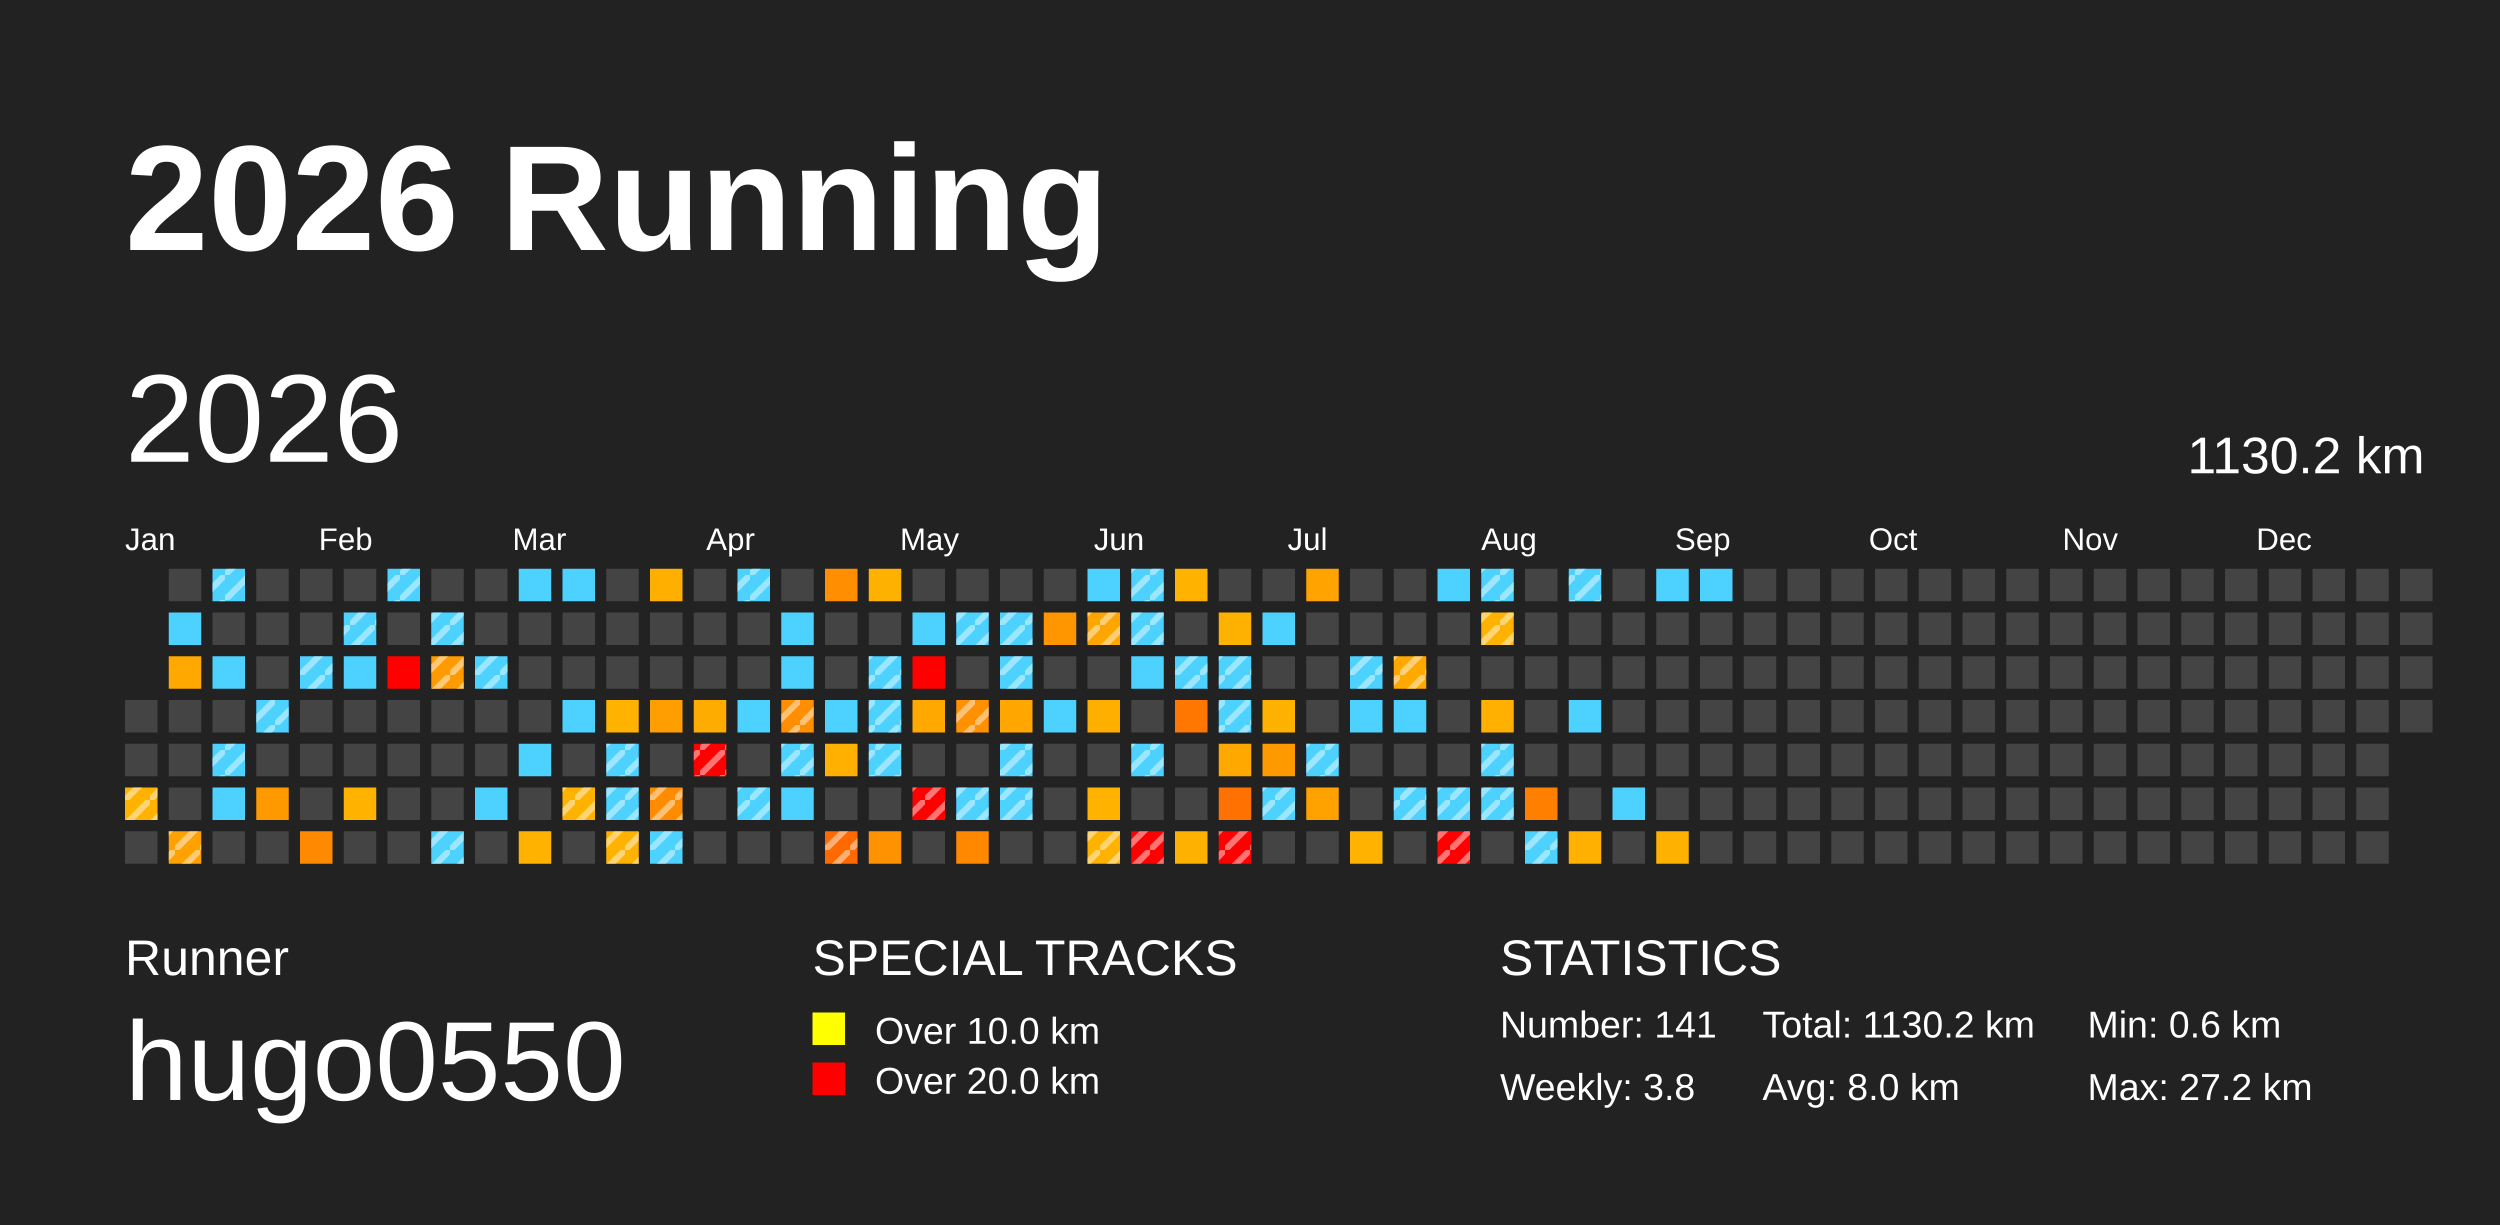
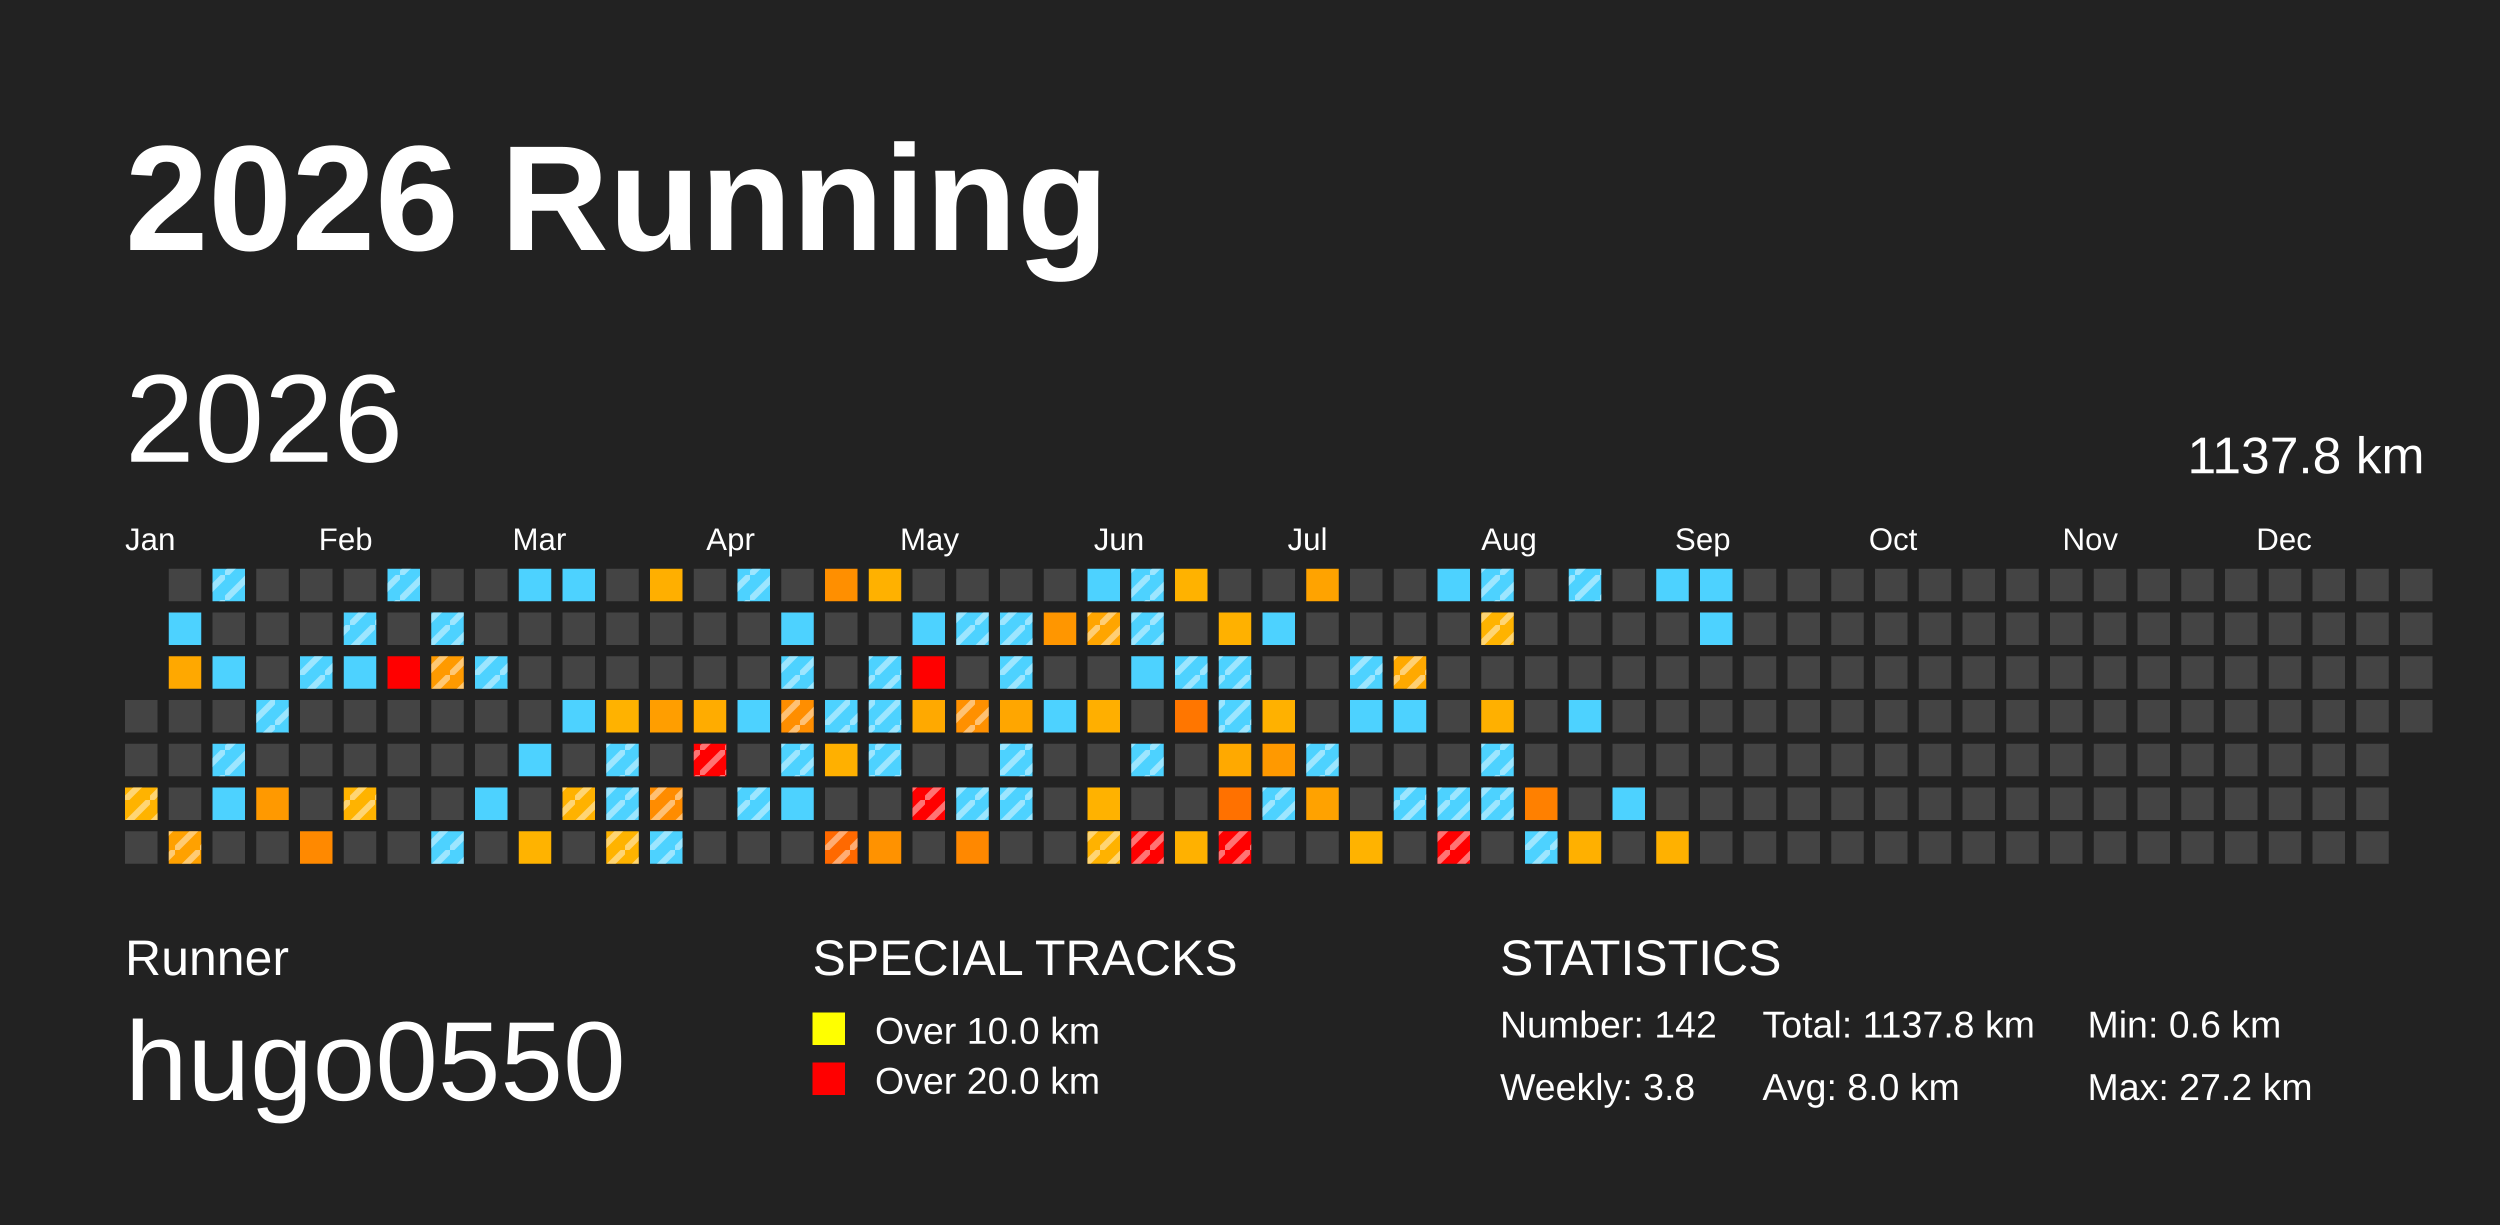
<svg xmlns="http://www.w3.org/2000/svg" baseProfile="full" height="98mm" version="1.1" viewBox="0,0,200,98" width="200mm">
  <defs>
    <pattern height="2" id="indoor-stripe" patternUnits="userSpaceOnUse" width="2">
      <line stroke="white" stroke-opacity="0.45" stroke-width="0.5" x1="0" x2="2" y1="2" y2="0" />
    </pattern>
  </defs>
  <rect fill="#222222" height="98" width="200" x="0" y="0" />
  <text fill="#FFFFFF" style="font-size:12px; font-family:Arial; font-weight:bold;" x="10" y="20">2026 Running</text>
  <text fill="#FFFFFF" style="font-size:4px; font-family:Arial" x="10" y="78">Runner</text>
  <text fill="#FFFFFF" style="font-size:9px; font-family:Arial" x="10" y="88">hugo0550</text>
  <text fill="#FFFFFF" style="font-size:4px; font-family:Arial" x="65" y="78">SPECIAL TRACKS</text>
  <rect fill="yellow" height="2.6" width="2.6" x="65" y="81" />
  <text fill="#FFFFFF" style="font-size:3px; font-family:Arial" x="70" y="83.5">Over 10.0 km</text>
  <rect fill="red" height="2.6" width="2.6" x="65" y="85" />
  <text fill="#FFFFFF" style="font-size:3px; font-family:Arial" x="70" y="87.5">Over 20.0 km</text>
  <text fill="#FFFFFF" style="font-size:4px; font-family:Arial" x="120" y="78">STATISTICS</text>
-   <text fill="#FFFFFF" style="font-size:3px; font-family:Arial" x="120" y="83">Number: 141</text>
+   <text fill="#FFFFFF" style="font-size:3px; font-family:Arial" x="120" y="83">Number: 142</text>
  <text fill="#FFFFFF" style="font-size:3px; font-family:Arial" x="120" y="88">Weekly: 3.8</text>
-   <text fill="#FFFFFF" style="font-size:3px; font-family:Arial" x="141" y="83">Total: 1130.2 km</text>
+   <text fill="#FFFFFF" style="font-size:3px; font-family:Arial" x="141" y="83">Total: 1137.8 km</text>
  <text fill="#FFFFFF" style="font-size:3px; font-family:Arial" x="141" y="88">Avg: 8.0 km</text>
  <text fill="#FFFFFF" style="font-size:3px; font-family:Arial" x="167" y="83">Min: 0.6 km</text>
  <text fill="#FFFFFF" style="font-size:3px; font-family:Arial" x="167" y="88">Max: 27.2 km</text>
  <text dominant-baseline="hanging" fill="#FFFFFF" style="font-size:10.0px; font-family:Arial;" x="10" y="30">2026</text>
-   <text dominant-baseline="hanging" fill="#FFFFFF" style="font-size:4.125px; font-family:Arial;" x="175" y="35">1130.2 km</text>
+   <text dominant-baseline="hanging" fill="#FFFFFF" style="font-size:4.125px; font-family:Arial;" x="175" y="35">1137.8 km</text>
  <text fill="#FFFFFF" style="font-size:2.5px; font-family:Arial" x="10.0" y="44">Jan</text>
  <text fill="#FFFFFF" style="font-size:2.5px; font-family:Arial" x="25.5" y="44">Feb</text>
  <text fill="#FFFFFF" style="font-size:2.5px; font-family:Arial" x="41.0" y="44">Mar</text>
  <text fill="#FFFFFF" style="font-size:2.5px; font-family:Arial" x="56.5" y="44">Apr</text>
  <text fill="#FFFFFF" style="font-size:2.5px; font-family:Arial" x="72.0" y="44">May</text>
  <text fill="#FFFFFF" style="font-size:2.5px; font-family:Arial" x="87.5" y="44">Jun</text>
  <text fill="#FFFFFF" style="font-size:2.5px; font-family:Arial" x="103.0" y="44">Jul</text>
  <text fill="#FFFFFF" style="font-size:2.5px; font-family:Arial" x="118.5" y="44">Aug</text>
  <text fill="#FFFFFF" style="font-size:2.5px; font-family:Arial" x="134.0" y="44">Sep</text>
  <text fill="#FFFFFF" style="font-size:2.5px; font-family:Arial" x="149.5" y="44">Oct</text>
  <text fill="#FFFFFF" style="font-size:2.5px; font-family:Arial" x="165.0" y="44">Nov</text>
  <text fill="#FFFFFF" style="font-size:2.5px; font-family:Arial" x="180.5" y="44">Dec</text>
  <rect fill="#444444" height="2.6" width="2.6" x="10.0" y="56.0" />
  <rect fill="#444444" height="2.6" width="2.6" x="10.0" y="59.5" />
  <rect fill="#ffb300" height="2.6" width="2.6" x="10.0" y="63.0" />
  <rect fill="url(#indoor-stripe)" height="2.6" style="pointer-events: none;" width="2.6" x="10.0" y="63.0" />
  <rect fill="#444444" height="2.6" width="2.6" x="10.0" y="66.5" />
  <rect fill="#444444" height="2.6" width="2.6" x="13.5" y="45.5" />
  <rect fill="#4dd2ff" height="2.6" width="2.6" x="13.5" y="49.0" />
  <rect fill="#ffa800" height="2.6" width="2.6" x="13.5" y="52.5" />
  <rect fill="#444444" height="2.6" width="2.6" x="13.5" y="56.0" />
  <rect fill="#444444" height="2.6" width="2.6" x="13.5" y="59.5" />
  <rect fill="#444444" height="2.6" width="2.6" x="13.5" y="63.0" />
  <rect fill="#ffa100" height="2.6" width="2.6" x="13.5" y="66.5" />
  <rect fill="url(#indoor-stripe)" height="2.6" style="pointer-events: none;" width="2.6" x="13.5" y="66.5" />
  <rect fill="#4dd2ff" height="2.6" width="2.6" x="17.0" y="45.5" />
  <rect fill="url(#indoor-stripe)" height="2.6" style="pointer-events: none;" width="2.6" x="17.0" y="45.5" />
  <rect fill="#444444" height="2.6" width="2.6" x="17.0" y="49.0" />
  <rect fill="#4dd2ff" height="2.6" width="2.6" x="17.0" y="52.5" />
  <rect fill="#444444" height="2.6" width="2.6" x="17.0" y="56.0" />
  <rect fill="#4dd2ff" height="2.6" width="2.6" x="17.0" y="59.5" />
  <rect fill="url(#indoor-stripe)" height="2.6" style="pointer-events: none;" width="2.6" x="17.0" y="59.5" />
  <rect fill="#4dd2ff" height="2.6" width="2.6" x="17.0" y="63.0" />
  <rect fill="#444444" height="2.6" width="2.6" x="17.0" y="66.5" />
  <rect fill="#444444" height="2.6" width="2.6" x="20.5" y="45.5" />
  <rect fill="#444444" height="2.6" width="2.6" x="20.5" y="49.0" />
  <rect fill="#444444" height="2.6" width="2.6" x="20.5" y="52.5" />
  <rect fill="#4dd2ff" height="2.6" width="2.6" x="20.5" y="56.0" />
  <rect fill="url(#indoor-stripe)" height="2.6" style="pointer-events: none;" width="2.6" x="20.5" y="56.0" />
  <rect fill="#444444" height="2.6" width="2.6" x="20.5" y="59.5" />
  <rect fill="#ff9900" height="2.6" width="2.6" x="20.5" y="63.0" />
  <rect fill="#444444" height="2.6" width="2.6" x="20.5" y="66.5" />
  <rect fill="#444444" height="2.6" width="2.6" x="24.0" y="45.5" />
  <rect fill="#444444" height="2.6" width="2.6" x="24.0" y="49.0" />
  <rect fill="#4dd2ff" height="2.6" width="2.6" x="24.0" y="52.5" />
  <rect fill="url(#indoor-stripe)" height="2.6" style="pointer-events: none;" width="2.6" x="24.0" y="52.5" />
  <rect fill="#444444" height="2.6" width="2.6" x="24.0" y="56.0" />
  <rect fill="#444444" height="2.6" width="2.6" x="24.0" y="59.5" />
  <rect fill="#444444" height="2.6" width="2.6" x="24.0" y="63.0" />
  <rect fill="#ff8900" height="2.6" width="2.6" x="24.0" y="66.5" />
  <rect fill="#444444" height="2.6" width="2.6" x="27.5" y="45.5" />
  <rect fill="#4dd2ff" height="2.6" width="2.6" x="27.5" y="49.0" />
  <rect fill="url(#indoor-stripe)" height="2.6" style="pointer-events: none;" width="2.6" x="27.5" y="49.0" />
  <rect fill="#4dd2ff" height="2.6" width="2.6" x="27.5" y="52.5" />
  <rect fill="#444444" height="2.6" width="2.6" x="27.5" y="56.0" />
  <rect fill="#444444" height="2.6" width="2.6" x="27.5" y="59.5" />
  <rect fill="#ffb300" height="2.6" width="2.6" x="27.5" y="63.0" />
+   <rect fill="url(#indoor-stripe)" height="2.6" style="pointer-events: none;" width="2.6" x="27.5" y="63.0" />
  <rect fill="#444444" height="2.6" width="2.6" x="27.5" y="66.5" />
  <rect fill="#4dd2ff" height="2.6" width="2.6" x="31.0" y="45.5" />
  <rect fill="url(#indoor-stripe)" height="2.6" style="pointer-events: none;" width="2.6" x="31.0" y="45.5" />
  <rect fill="#444444" height="2.6" width="2.6" x="31.0" y="49.0" />
  <rect fill="red" height="2.6" width="2.6" x="31.0" y="52.5" />
  <rect fill="#444444" height="2.6" width="2.6" x="31.0" y="56.0" />
  <rect fill="#444444" height="2.6" width="2.6" x="31.0" y="59.5" />
  <rect fill="#444444" height="2.6" width="2.6" x="31.0" y="63.0" />
  <rect fill="#444444" height="2.6" width="2.6" x="31.0" y="66.5" />
  <rect fill="#444444" height="2.6" width="2.6" x="34.5" y="45.5" />
  <rect fill="#4dd2ff" height="2.6" width="2.6" x="34.5" y="49.0" />
  <rect fill="url(#indoor-stripe)" height="2.6" style="pointer-events: none;" width="2.6" x="34.5" y="49.0" />
  <rect fill="#ff9a00" height="2.6" width="2.6" x="34.5" y="52.5" />
  <rect fill="url(#indoor-stripe)" height="2.6" style="pointer-events: none;" width="2.6" x="34.5" y="52.5" />
  <rect fill="#444444" height="2.6" width="2.6" x="34.5" y="56.0" />
  <rect fill="#444444" height="2.6" width="2.6" x="34.5" y="59.5" />
  <rect fill="#444444" height="2.6" width="2.6" x="34.5" y="63.0" />
  <rect fill="#4dd2ff" height="2.6" width="2.6" x="34.5" y="66.5" />
  <rect fill="url(#indoor-stripe)" height="2.6" style="pointer-events: none;" width="2.6" x="34.5" y="66.5" />
  <rect fill="#444444" height="2.6" width="2.6" x="38.0" y="45.5" />
  <rect fill="#444444" height="2.6" width="2.6" x="38.0" y="49.0" />
  <rect fill="#4dd2ff" height="2.6" width="2.6" x="38.0" y="52.5" />
  <rect fill="url(#indoor-stripe)" height="2.6" style="pointer-events: none;" width="2.6" x="38.0" y="52.5" />
  <rect fill="#444444" height="2.6" width="2.6" x="38.0" y="56.0" />
  <rect fill="#444444" height="2.6" width="2.6" x="38.0" y="59.5" />
  <rect fill="#4dd2ff" height="2.6" width="2.6" x="38.0" y="63.0" />
  <rect fill="#444444" height="2.6" width="2.6" x="38.0" y="66.5" />
  <rect fill="#4dd2ff" height="2.6" width="2.6" x="41.5" y="45.5" />
  <rect fill="#444444" height="2.6" width="2.6" x="41.5" y="49.0" />
  <rect fill="#444444" height="2.6" width="2.6" x="41.5" y="52.5" />
  <rect fill="#444444" height="2.6" width="2.6" x="41.5" y="56.0" />
  <rect fill="#4dd2ff" height="2.6" width="2.6" x="41.5" y="59.5" />
  <rect fill="#444444" height="2.6" width="2.6" x="41.5" y="63.0" />
  <rect fill="#ffb300" height="2.6" width="2.6" x="41.5" y="66.5" />
  <rect fill="#4dd2ff" height="2.6" width="2.6" x="45.0" y="45.5" />
  <rect fill="#444444" height="2.6" width="2.6" x="45.0" y="49.0" />
  <rect fill="#444444" height="2.6" width="2.6" x="45.0" y="52.5" />
  <rect fill="#4dd2ff" height="2.6" width="2.6" x="45.0" y="56.0" />
  <rect fill="#444444" height="2.6" width="2.6" x="45.0" y="59.5" />
  <rect fill="#ffb200" height="2.6" width="2.6" x="45.0" y="63.0" />
  <rect fill="url(#indoor-stripe)" height="2.6" style="pointer-events: none;" width="2.6" x="45.0" y="63.0" />
  <rect fill="#444444" height="2.6" width="2.6" x="45.0" y="66.5" />
  <rect fill="#444444" height="2.6" width="2.6" x="48.5" y="45.5" />
  <rect fill="#444444" height="2.6" width="2.6" x="48.5" y="49.0" />
  <rect fill="#444444" height="2.6" width="2.6" x="48.5" y="52.5" />
  <rect fill="#ffb200" height="2.6" width="2.6" x="48.5" y="56.0" />
  <rect fill="#4dd2ff" height="2.6" width="2.6" x="48.5" y="59.5" />
  <rect fill="url(#indoor-stripe)" height="2.6" style="pointer-events: none;" width="2.6" x="48.5" y="59.5" />
  <rect fill="#4dd2ff" height="2.6" width="2.6" x="48.5" y="63.0" />
  <rect fill="url(#indoor-stripe)" height="2.6" style="pointer-events: none;" width="2.6" x="48.5" y="63.0" />
  <rect fill="#ffb300" height="2.6" width="2.6" x="48.5" y="66.5" />
  <rect fill="url(#indoor-stripe)" height="2.6" style="pointer-events: none;" width="2.6" x="48.5" y="66.5" />
  <rect fill="#ffaf00" height="2.6" width="2.6" x="52.0" y="45.5" />
  <rect fill="#444444" height="2.6" width="2.6" x="52.0" y="49.0" />
  <rect fill="#444444" height="2.6" width="2.6" x="52.0" y="52.5" />
  <rect fill="#ff9e00" height="2.6" width="2.6" x="52.0" y="56.0" />
  <rect fill="#444444" height="2.6" width="2.6" x="52.0" y="59.5" />
  <rect fill="#ff8c00" height="2.6" width="2.6" x="52.0" y="63.0" />
  <rect fill="url(#indoor-stripe)" height="2.6" style="pointer-events: none;" width="2.6" x="52.0" y="63.0" />
  <rect fill="#4dd2ff" height="2.6" width="2.6" x="52.0" y="66.5" />
  <rect fill="url(#indoor-stripe)" height="2.6" style="pointer-events: none;" width="2.6" x="52.0" y="66.5" />
  <rect fill="#444444" height="2.6" width="2.6" x="55.5" y="45.5" />
  <rect fill="#444444" height="2.6" width="2.6" x="55.5" y="49.0" />
  <rect fill="#444444" height="2.6" width="2.6" x="55.5" y="52.5" />
  <rect fill="#ffac00" height="2.6" width="2.6" x="55.5" y="56.0" />
  <rect fill="red" height="2.6" width="2.6" x="55.5" y="59.5" />
  <rect fill="url(#indoor-stripe)" height="2.6" style="pointer-events: none;" width="2.6" x="55.5" y="59.5" />
  <rect fill="#444444" height="2.6" width="2.6" x="55.5" y="63.0" />
  <rect fill="#444444" height="2.6" width="2.6" x="55.5" y="66.5" />
  <rect fill="#4dd2ff" height="2.6" width="2.6" x="59.0" y="45.5" />
  <rect fill="url(#indoor-stripe)" height="2.6" style="pointer-events: none;" width="2.6" x="59.0" y="45.5" />
  <rect fill="#444444" height="2.6" width="2.6" x="59.0" y="49.0" />
  <rect fill="#444444" height="2.6" width="2.6" x="59.0" y="52.5" />
  <rect fill="#4dd2ff" height="2.6" width="2.6" x="59.0" y="56.0" />
  <rect fill="#444444" height="2.6" width="2.6" x="59.0" y="59.5" />
  <rect fill="#4dd2ff" height="2.6" width="2.6" x="59.0" y="63.0" />
  <rect fill="url(#indoor-stripe)" height="2.6" style="pointer-events: none;" width="2.6" x="59.0" y="63.0" />
  <rect fill="#444444" height="2.6" width="2.6" x="59.0" y="66.5" />
  <rect fill="#444444" height="2.6" width="2.6" x="62.5" y="45.5" />
  <rect fill="#4dd2ff" height="2.6" width="2.6" x="62.5" y="49.0" />
  <rect fill="#4dd2ff" height="2.6" width="2.6" x="62.5" y="52.5" />
+   <rect fill="url(#indoor-stripe)" height="2.6" style="pointer-events: none;" width="2.6" x="62.5" y="52.5" />
  <rect fill="#ff8e00" height="2.6" width="2.6" x="62.5" y="56.0" />
  <rect fill="url(#indoor-stripe)" height="2.6" style="pointer-events: none;" width="2.6" x="62.5" y="56.0" />
  <rect fill="#4dd2ff" height="2.6" width="2.6" x="62.5" y="59.5" />
  <rect fill="url(#indoor-stripe)" height="2.6" style="pointer-events: none;" width="2.6" x="62.5" y="59.5" />
  <rect fill="#4dd2ff" height="2.6" width="2.6" x="62.5" y="63.0" />
  <rect fill="#444444" height="2.6" width="2.6" x="62.5" y="66.5" />
  <rect fill="#ff8f00" height="2.6" width="2.6" x="66.0" y="45.5" />
  <rect fill="#444444" height="2.6" width="2.6" x="66.0" y="49.0" />
  <rect fill="#444444" height="2.6" width="2.6" x="66.0" y="52.5" />
  <rect fill="#4dd2ff" height="2.6" width="2.6" x="66.0" y="56.0" />
+   <rect fill="url(#indoor-stripe)" height="2.6" style="pointer-events: none;" width="2.6" x="66.0" y="56.0" />
  <rect fill="#ffb000" height="2.6" width="2.6" x="66.0" y="59.5" />
  <rect fill="#444444" height="2.6" width="2.6" x="66.0" y="63.0" />
  <rect fill="#ff6900" height="2.6" width="2.6" x="66.0" y="66.5" />
  <rect fill="url(#indoor-stripe)" height="2.6" style="pointer-events: none;" width="2.6" x="66.0" y="66.5" />
  <rect fill="#ffb100" height="2.6" width="2.6" x="69.5" y="45.5" />
  <rect fill="#444444" height="2.6" width="2.6" x="69.5" y="49.0" />
  <rect fill="#4dd2ff" height="2.6" width="2.6" x="69.5" y="52.5" />
  <rect fill="url(#indoor-stripe)" height="2.6" style="pointer-events: none;" width="2.6" x="69.5" y="52.5" />
  <rect fill="#4dd2ff" height="2.6" width="2.6" x="69.5" y="56.0" />
  <rect fill="url(#indoor-stripe)" height="2.6" style="pointer-events: none;" width="2.6" x="69.5" y="56.0" />
  <rect fill="#4dd2ff" height="2.6" width="2.6" x="69.5" y="59.5" />
  <rect fill="url(#indoor-stripe)" height="2.6" style="pointer-events: none;" width="2.6" x="69.5" y="59.5" />
  <rect fill="#444444" height="2.6" width="2.6" x="69.5" y="63.0" />
  <rect fill="#ff9200" height="2.6" width="2.6" x="69.5" y="66.5" />
  <rect fill="#444444" height="2.6" width="2.6" x="73.0" y="45.5" />
  <rect fill="#4dd2ff" height="2.6" width="2.6" x="73.0" y="49.0" />
  <rect fill="red" height="2.6" width="2.6" x="73.0" y="52.5" />
  <rect fill="#ffa900" height="2.6" width="2.6" x="73.0" y="56.0" />
  <rect fill="#444444" height="2.6" width="2.6" x="73.0" y="59.5" />
  <rect fill="red" height="2.6" width="2.6" x="73.0" y="63.0" />
  <rect fill="url(#indoor-stripe)" height="2.6" style="pointer-events: none;" width="2.6" x="73.0" y="63.0" />
  <rect fill="#444444" height="2.6" width="2.6" x="73.0" y="66.5" />
  <rect fill="#444444" height="2.6" width="2.6" x="76.5" y="45.5" />
  <rect fill="#4dd2ff" height="2.6" width="2.6" x="76.5" y="49.0" />
  <rect fill="url(#indoor-stripe)" height="2.6" style="pointer-events: none;" width="2.6" x="76.5" y="49.0" />
  <rect fill="#444444" height="2.6" width="2.6" x="76.5" y="52.5" />
  <rect fill="#ff9000" height="2.6" width="2.6" x="76.5" y="56.0" />
  <rect fill="url(#indoor-stripe)" height="2.6" style="pointer-events: none;" width="2.6" x="76.5" y="56.0" />
  <rect fill="#444444" height="2.6" width="2.6" x="76.5" y="59.5" />
  <rect fill="#4dd2ff" height="2.6" width="2.6" x="76.5" y="63.0" />
  <rect fill="url(#indoor-stripe)" height="2.6" style="pointer-events: none;" width="2.6" x="76.5" y="63.0" />
  <rect fill="#ff8800" height="2.6" width="2.6" x="76.5" y="66.5" />
  <rect fill="#444444" height="2.6" width="2.6" x="80.0" y="45.5" />
  <rect fill="#4dd2ff" height="2.6" width="2.6" x="80.0" y="49.0" />
  <rect fill="url(#indoor-stripe)" height="2.6" style="pointer-events: none;" width="2.6" x="80.0" y="49.0" />
  <rect fill="#4dd2ff" height="2.6" width="2.6" x="80.0" y="52.5" />
  <rect fill="url(#indoor-stripe)" height="2.6" style="pointer-events: none;" width="2.6" x="80.0" y="52.5" />
  <rect fill="#ffa600" height="2.6" width="2.6" x="80.0" y="56.0" />
  <rect fill="#4dd2ff" height="2.6" width="2.6" x="80.0" y="59.5" />
  <rect fill="url(#indoor-stripe)" height="2.6" style="pointer-events: none;" width="2.6" x="80.0" y="59.5" />
  <rect fill="#4dd2ff" height="2.6" width="2.6" x="80.0" y="63.0" />
  <rect fill="url(#indoor-stripe)" height="2.6" style="pointer-events: none;" width="2.6" x="80.0" y="63.0" />
  <rect fill="#444444" height="2.6" width="2.6" x="80.0" y="66.5" />
  <rect fill="#444444" height="2.6" width="2.6" x="83.5" y="45.5" />
  <rect fill="#ff9600" height="2.6" width="2.6" x="83.5" y="49.0" />
  <rect fill="#444444" height="2.6" width="2.6" x="83.5" y="52.5" />
  <rect fill="#4dd2ff" height="2.6" width="2.6" x="83.5" y="56.0" />
  <rect fill="#444444" height="2.6" width="2.6" x="83.5" y="59.5" />
  <rect fill="#444444" height="2.6" width="2.6" x="83.5" y="63.0" />
  <rect fill="#444444" height="2.6" width="2.6" x="83.5" y="66.5" />
  <rect fill="#4dd2ff" height="2.6" width="2.6" x="87.0" y="45.5" />
  <rect fill="#ffa500" height="2.6" width="2.6" x="87.0" y="49.0" />
  <rect fill="url(#indoor-stripe)" height="2.6" style="pointer-events: none;" width="2.6" x="87.0" y="49.0" />
  <rect fill="#444444" height="2.6" width="2.6" x="87.0" y="52.5" />
  <rect fill="#ffaf00" height="2.6" width="2.6" x="87.0" y="56.0" />
  <rect fill="#444444" height="2.6" width="2.6" x="87.0" y="59.5" />
  <rect fill="#ffb200" height="2.6" width="2.6" x="87.0" y="63.0" />
  <rect fill="#ffb200" height="2.6" width="2.6" x="87.0" y="66.5" />
  <rect fill="url(#indoor-stripe)" height="2.6" style="pointer-events: none;" width="2.6" x="87.0" y="66.5" />
  <rect fill="#4dd2ff" height="2.6" width="2.6" x="90.5" y="45.5" />
  <rect fill="url(#indoor-stripe)" height="2.6" style="pointer-events: none;" width="2.6" x="90.5" y="45.5" />
  <rect fill="#4dd2ff" height="2.6" width="2.6" x="90.5" y="49.0" />
  <rect fill="url(#indoor-stripe)" height="2.6" style="pointer-events: none;" width="2.6" x="90.5" y="49.0" />
  <rect fill="#4dd2ff" height="2.6" width="2.6" x="90.5" y="52.5" />
  <rect fill="#444444" height="2.6" width="2.6" x="90.5" y="56.0" />
  <rect fill="#4dd2ff" height="2.6" width="2.6" x="90.5" y="59.5" />
  <rect fill="url(#indoor-stripe)" height="2.6" style="pointer-events: none;" width="2.6" x="90.5" y="59.5" />
  <rect fill="#444444" height="2.6" width="2.6" x="90.5" y="63.0" />
  <rect fill="red" height="2.6" width="2.6" x="90.5" y="66.5" />
  <rect fill="url(#indoor-stripe)" height="2.6" style="pointer-events: none;" width="2.6" x="90.5" y="66.5" />
  <rect fill="#ffb200" height="2.6" width="2.6" x="94.0" y="45.5" />
  <rect fill="#444444" height="2.6" width="2.6" x="94.0" y="49.0" />
  <rect fill="#4dd2ff" height="2.6" width="2.6" x="94.0" y="52.5" />
  <rect fill="url(#indoor-stripe)" height="2.6" style="pointer-events: none;" width="2.6" x="94.0" y="52.5" />
  <rect fill="#ff7600" height="2.6" width="2.6" x="94.0" y="56.0" />
  <rect fill="#444444" height="2.6" width="2.6" x="94.0" y="59.5" />
  <rect fill="#444444" height="2.6" width="2.6" x="94.0" y="63.0" />
  <rect fill="#ffb100" height="2.6" width="2.6" x="94.0" y="66.5" />
  <rect fill="#444444" height="2.6" width="2.6" x="97.5" y="45.5" />
  <rect fill="#ffb100" height="2.6" width="2.6" x="97.5" y="49.0" />
  <rect fill="#4dd2ff" height="2.6" width="2.6" x="97.5" y="52.5" />
  <rect fill="url(#indoor-stripe)" height="2.6" style="pointer-events: none;" width="2.6" x="97.5" y="52.5" />
  <rect fill="#4dd2ff" height="2.6" width="2.6" x="97.5" y="56.0" />
  <rect fill="url(#indoor-stripe)" height="2.6" style="pointer-events: none;" width="2.6" x="97.5" y="56.0" />
  <rect fill="#ffa900" height="2.6" width="2.6" x="97.5" y="59.5" />
  <rect fill="#ff7100" height="2.6" width="2.6" x="97.5" y="63.0" />
  <rect fill="red" height="2.6" width="2.6" x="97.5" y="66.5" />
  <rect fill="url(#indoor-stripe)" height="2.6" style="pointer-events: none;" width="2.6" x="97.5" y="66.5" />
  <rect fill="#444444" height="2.6" width="2.6" x="101.0" y="45.5" />
  <rect fill="#4dd2ff" height="2.6" width="2.6" x="101.0" y="49.0" />
  <rect fill="#444444" height="2.6" width="2.6" x="101.0" y="52.5" />
  <rect fill="#ffb100" height="2.6" width="2.6" x="101.0" y="56.0" />
  <rect fill="#ff9900" height="2.6" width="2.6" x="101.0" y="59.5" />
  <rect fill="#4dd2ff" height="2.6" width="2.6" x="101.0" y="63.0" />
  <rect fill="url(#indoor-stripe)" height="2.6" style="pointer-events: none;" width="2.6" x="101.0" y="63.0" />
  <rect fill="#444444" height="2.6" width="2.6" x="101.0" y="66.5" />
  <rect fill="#ffa300" height="2.6" width="2.6" x="104.5" y="45.5" />
  <rect fill="#444444" height="2.6" width="2.6" x="104.5" y="49.0" />
  <rect fill="#444444" height="2.6" width="2.6" x="104.5" y="52.5" />
  <rect fill="#444444" height="2.6" width="2.6" x="104.5" y="56.0" />
  <rect fill="#4dd2ff" height="2.6" width="2.6" x="104.5" y="59.5" />
  <rect fill="url(#indoor-stripe)" height="2.6" style="pointer-events: none;" width="2.6" x="104.5" y="59.5" />
  <rect fill="#ffa200" height="2.6" width="2.6" x="104.5" y="63.0" />
  <rect fill="#444444" height="2.6" width="2.6" x="104.5" y="66.5" />
  <rect fill="#444444" height="2.6" width="2.6" x="108.0" y="45.5" />
  <rect fill="#444444" height="2.6" width="2.6" x="108.0" y="49.0" />
  <rect fill="#4dd2ff" height="2.6" width="2.6" x="108.0" y="52.5" />
  <rect fill="url(#indoor-stripe)" height="2.6" style="pointer-events: none;" width="2.6" x="108.0" y="52.5" />
  <rect fill="#4dd2ff" height="2.6" width="2.6" x="108.0" y="56.0" />
  <rect fill="#444444" height="2.6" width="2.6" x="108.0" y="59.5" />
  <rect fill="#444444" height="2.6" width="2.6" x="108.0" y="63.0" />
  <rect fill="#ffb300" height="2.6" width="2.6" x="108.0" y="66.5" />
  <rect fill="#444444" height="2.6" width="2.6" x="111.5" y="45.5" />
  <rect fill="#444444" height="2.6" width="2.6" x="111.5" y="49.0" />
  <rect fill="#ffa900" height="2.6" width="2.6" x="111.5" y="52.5" />
  <rect fill="url(#indoor-stripe)" height="2.6" style="pointer-events: none;" width="2.6" x="111.5" y="52.5" />
  <rect fill="#4dd2ff" height="2.6" width="2.6" x="111.5" y="56.0" />
  <rect fill="#444444" height="2.6" width="2.6" x="111.5" y="59.5" />
  <rect fill="#4dd2ff" height="2.6" width="2.6" x="111.5" y="63.0" />
  <rect fill="url(#indoor-stripe)" height="2.6" style="pointer-events: none;" width="2.6" x="111.5" y="63.0" />
  <rect fill="#444444" height="2.6" width="2.6" x="111.5" y="66.5" />
  <rect fill="#4dd2ff" height="2.6" width="2.6" x="115.0" y="45.5" />
  <rect fill="#444444" height="2.6" width="2.6" x="115.0" y="49.0" />
  <rect fill="#444444" height="2.6" width="2.6" x="115.0" y="52.5" />
  <rect fill="#444444" height="2.6" width="2.6" x="115.0" y="56.0" />
  <rect fill="#444444" height="2.6" width="2.6" x="115.0" y="59.5" />
  <rect fill="#4dd2ff" height="2.6" width="2.6" x="115.0" y="63.0" />
  <rect fill="url(#indoor-stripe)" height="2.6" style="pointer-events: none;" width="2.6" x="115.0" y="63.0" />
  <rect fill="red" height="2.6" width="2.6" x="115.0" y="66.5" />
  <rect fill="url(#indoor-stripe)" height="2.6" style="pointer-events: none;" width="2.6" x="115.0" y="66.5" />
  <rect fill="#4dd2ff" height="2.6" width="2.6" x="118.5" y="45.5" />
  <rect fill="url(#indoor-stripe)" height="2.6" style="pointer-events: none;" width="2.6" x="118.5" y="45.5" />
  <rect fill="#ffb300" height="2.6" width="2.6" x="118.5" y="49.0" />
  <rect fill="url(#indoor-stripe)" height="2.6" style="pointer-events: none;" width="2.6" x="118.5" y="49.0" />
  <rect fill="#444444" height="2.6" width="2.6" x="118.5" y="52.5" />
  <rect fill="#ffb000" height="2.6" width="2.6" x="118.5" y="56.0" />
  <rect fill="#4dd2ff" height="2.6" width="2.6" x="118.5" y="59.5" />
  <rect fill="url(#indoor-stripe)" height="2.6" style="pointer-events: none;" width="2.6" x="118.5" y="59.5" />
  <rect fill="#4dd2ff" height="2.6" width="2.6" x="118.5" y="63.0" />
  <rect fill="url(#indoor-stripe)" height="2.6" style="pointer-events: none;" width="2.6" x="118.5" y="63.0" />
  <rect fill="#444444" height="2.6" width="2.6" x="118.5" y="66.5" />
  <rect fill="#444444" height="2.6" width="2.6" x="122.0" y="45.5" />
  <rect fill="#444444" height="2.6" width="2.6" x="122.0" y="49.0" />
  <rect fill="#444444" height="2.6" width="2.6" x="122.0" y="52.5" />
  <rect fill="#444444" height="2.6" width="2.6" x="122.0" y="56.0" />
  <rect fill="#444444" height="2.6" width="2.6" x="122.0" y="59.5" />
  <rect fill="#ff8000" height="2.6" width="2.6" x="122.0" y="63.0" />
  <rect fill="#4dd2ff" height="2.6" width="2.6" x="122.0" y="66.5" />
  <rect fill="url(#indoor-stripe)" height="2.6" style="pointer-events: none;" width="2.6" x="122.0" y="66.5" />
  <rect fill="#4dd2ff" height="2.6" width="2.6" x="125.5" y="45.5" />
  <rect fill="url(#indoor-stripe)" height="2.6" style="pointer-events: none;" width="2.6" x="125.5" y="45.5" />
  <rect fill="#444444" height="2.6" width="2.6" x="125.5" y="49.0" />
  <rect fill="#444444" height="2.6" width="2.6" x="125.5" y="52.5" />
  <rect fill="#4dd2ff" height="2.6" width="2.6" x="125.5" y="56.0" />
  <rect fill="#444444" height="2.6" width="2.6" x="125.5" y="59.5" />
  <rect fill="#444444" height="2.6" width="2.6" x="125.5" y="63.0" />
  <rect fill="#ffb000" height="2.6" width="2.6" x="125.5" y="66.5" />
  <rect fill="#444444" height="2.6" width="2.6" x="129.0" y="45.5" />
  <rect fill="#444444" height="2.6" width="2.6" x="129.0" y="49.0" />
  <rect fill="#444444" height="2.6" width="2.6" x="129.0" y="52.5" />
  <rect fill="#444444" height="2.6" width="2.6" x="129.0" y="56.0" />
  <rect fill="#444444" height="2.6" width="2.6" x="129.0" y="59.5" />
  <rect fill="#4dd2ff" height="2.6" width="2.6" x="129.0" y="63.0" />
  <rect fill="#444444" height="2.6" width="2.6" x="129.0" y="66.5" />
  <rect fill="#4dd2ff" height="2.6" width="2.6" x="132.5" y="45.5" />
  <rect fill="#444444" height="2.6" width="2.6" x="132.5" y="49.0" />
  <rect fill="#444444" height="2.6" width="2.6" x="132.5" y="52.5" />
  <rect fill="#444444" height="2.6" width="2.6" x="132.5" y="56.0" />
  <rect fill="#444444" height="2.6" width="2.6" x="132.5" y="59.5" />
  <rect fill="#444444" height="2.6" width="2.6" x="132.5" y="63.0" />
  <rect fill="#ffb100" height="2.6" width="2.6" x="132.5" y="66.5" />
  <rect fill="#4dd2ff" height="2.6" width="2.6" x="136.0" y="45.5" />
-   <rect fill="#444444" height="2.6" width="2.6" x="136.0" y="49.0" />
+   <rect fill="#4dd2ff" height="2.6" width="2.6" x="136.0" y="49.0" />
  <rect fill="#444444" height="2.6" width="2.6" x="136.0" y="52.5" />
  <rect fill="#444444" height="2.6" width="2.6" x="136.0" y="56.0" />
  <rect fill="#444444" height="2.6" width="2.6" x="136.0" y="59.5" />
  <rect fill="#444444" height="2.6" width="2.6" x="136.0" y="63.0" />
  <rect fill="#444444" height="2.6" width="2.6" x="136.0" y="66.5" />
  <rect fill="#444444" height="2.6" width="2.6" x="139.5" y="45.5" />
  <rect fill="#444444" height="2.6" width="2.6" x="139.5" y="49.0" />
  <rect fill="#444444" height="2.6" width="2.6" x="139.5" y="52.5" />
  <rect fill="#444444" height="2.6" width="2.6" x="139.5" y="56.0" />
  <rect fill="#444444" height="2.6" width="2.6" x="139.5" y="59.5" />
  <rect fill="#444444" height="2.6" width="2.6" x="139.5" y="63.0" />
  <rect fill="#444444" height="2.6" width="2.6" x="139.5" y="66.5" />
  <rect fill="#444444" height="2.6" width="2.6" x="143.0" y="45.5" />
  <rect fill="#444444" height="2.6" width="2.6" x="143.0" y="49.0" />
  <rect fill="#444444" height="2.6" width="2.6" x="143.0" y="52.5" />
  <rect fill="#444444" height="2.6" width="2.6" x="143.0" y="56.0" />
  <rect fill="#444444" height="2.6" width="2.6" x="143.0" y="59.5" />
  <rect fill="#444444" height="2.6" width="2.6" x="143.0" y="63.0" />
  <rect fill="#444444" height="2.6" width="2.6" x="143.0" y="66.5" />
  <rect fill="#444444" height="2.6" width="2.6" x="146.5" y="45.5" />
  <rect fill="#444444" height="2.6" width="2.6" x="146.5" y="49.0" />
  <rect fill="#444444" height="2.6" width="2.6" x="146.5" y="52.5" />
  <rect fill="#444444" height="2.6" width="2.6" x="146.5" y="56.0" />
  <rect fill="#444444" height="2.6" width="2.6" x="146.5" y="59.5" />
  <rect fill="#444444" height="2.6" width="2.6" x="146.5" y="63.0" />
  <rect fill="#444444" height="2.6" width="2.6" x="146.5" y="66.5" />
  <rect fill="#444444" height="2.6" width="2.6" x="150.0" y="45.5" />
  <rect fill="#444444" height="2.6" width="2.6" x="150.0" y="49.0" />
  <rect fill="#444444" height="2.6" width="2.6" x="150.0" y="52.5" />
  <rect fill="#444444" height="2.6" width="2.6" x="150.0" y="56.0" />
  <rect fill="#444444" height="2.6" width="2.6" x="150.0" y="59.5" />
  <rect fill="#444444" height="2.6" width="2.6" x="150.0" y="63.0" />
  <rect fill="#444444" height="2.6" width="2.6" x="150.0" y="66.5" />
  <rect fill="#444444" height="2.6" width="2.6" x="153.5" y="45.5" />
  <rect fill="#444444" height="2.6" width="2.6" x="153.5" y="49.0" />
  <rect fill="#444444" height="2.6" width="2.6" x="153.5" y="52.5" />
  <rect fill="#444444" height="2.6" width="2.6" x="153.5" y="56.0" />
  <rect fill="#444444" height="2.6" width="2.6" x="153.5" y="59.5" />
  <rect fill="#444444" height="2.6" width="2.6" x="153.5" y="63.0" />
  <rect fill="#444444" height="2.6" width="2.6" x="153.5" y="66.5" />
  <rect fill="#444444" height="2.6" width="2.6" x="157.0" y="45.5" />
  <rect fill="#444444" height="2.6" width="2.6" x="157.0" y="49.0" />
  <rect fill="#444444" height="2.6" width="2.6" x="157.0" y="52.5" />
  <rect fill="#444444" height="2.6" width="2.6" x="157.0" y="56.0" />
  <rect fill="#444444" height="2.6" width="2.6" x="157.0" y="59.5" />
  <rect fill="#444444" height="2.6" width="2.6" x="157.0" y="63.0" />
  <rect fill="#444444" height="2.6" width="2.6" x="157.0" y="66.5" />
  <rect fill="#444444" height="2.6" width="2.6" x="160.5" y="45.5" />
  <rect fill="#444444" height="2.6" width="2.6" x="160.5" y="49.0" />
  <rect fill="#444444" height="2.6" width="2.6" x="160.5" y="52.5" />
  <rect fill="#444444" height="2.6" width="2.6" x="160.5" y="56.0" />
  <rect fill="#444444" height="2.6" width="2.6" x="160.5" y="59.5" />
  <rect fill="#444444" height="2.6" width="2.6" x="160.5" y="63.0" />
  <rect fill="#444444" height="2.6" width="2.6" x="160.5" y="66.5" />
  <rect fill="#444444" height="2.6" width="2.6" x="164.0" y="45.5" />
  <rect fill="#444444" height="2.6" width="2.6" x="164.0" y="49.0" />
  <rect fill="#444444" height="2.6" width="2.6" x="164.0" y="52.5" />
  <rect fill="#444444" height="2.6" width="2.6" x="164.0" y="56.0" />
  <rect fill="#444444" height="2.6" width="2.6" x="164.0" y="59.5" />
  <rect fill="#444444" height="2.6" width="2.6" x="164.0" y="63.0" />
  <rect fill="#444444" height="2.6" width="2.6" x="164.0" y="66.5" />
  <rect fill="#444444" height="2.6" width="2.6" x="167.5" y="45.5" />
  <rect fill="#444444" height="2.6" width="2.6" x="167.5" y="49.0" />
  <rect fill="#444444" height="2.6" width="2.6" x="167.5" y="52.5" />
  <rect fill="#444444" height="2.6" width="2.6" x="167.5" y="56.0" />
  <rect fill="#444444" height="2.6" width="2.6" x="167.5" y="59.5" />
  <rect fill="#444444" height="2.6" width="2.6" x="167.5" y="63.0" />
  <rect fill="#444444" height="2.6" width="2.6" x="167.5" y="66.5" />
  <rect fill="#444444" height="2.6" width="2.6" x="171.0" y="45.5" />
  <rect fill="#444444" height="2.6" width="2.6" x="171.0" y="49.0" />
  <rect fill="#444444" height="2.6" width="2.6" x="171.0" y="52.5" />
  <rect fill="#444444" height="2.6" width="2.6" x="171.0" y="56.0" />
  <rect fill="#444444" height="2.6" width="2.6" x="171.0" y="59.5" />
  <rect fill="#444444" height="2.6" width="2.6" x="171.0" y="63.0" />
  <rect fill="#444444" height="2.6" width="2.6" x="171.0" y="66.5" />
  <rect fill="#444444" height="2.6" width="2.6" x="174.5" y="45.5" />
  <rect fill="#444444" height="2.6" width="2.6" x="174.5" y="49.0" />
  <rect fill="#444444" height="2.6" width="2.6" x="174.5" y="52.5" />
  <rect fill="#444444" height="2.6" width="2.6" x="174.5" y="56.0" />
  <rect fill="#444444" height="2.6" width="2.6" x="174.5" y="59.5" />
  <rect fill="#444444" height="2.6" width="2.6" x="174.5" y="63.0" />
  <rect fill="#444444" height="2.6" width="2.6" x="174.5" y="66.5" />
  <rect fill="#444444" height="2.6" width="2.6" x="178.0" y="45.5" />
  <rect fill="#444444" height="2.6" width="2.6" x="178.0" y="49.0" />
  <rect fill="#444444" height="2.6" width="2.6" x="178.0" y="52.5" />
  <rect fill="#444444" height="2.6" width="2.6" x="178.0" y="56.0" />
  <rect fill="#444444" height="2.6" width="2.6" x="178.0" y="59.5" />
  <rect fill="#444444" height="2.6" width="2.6" x="178.0" y="63.0" />
  <rect fill="#444444" height="2.6" width="2.6" x="178.0" y="66.5" />
  <rect fill="#444444" height="2.6" width="2.6" x="181.5" y="45.5" />
  <rect fill="#444444" height="2.6" width="2.6" x="181.5" y="49.0" />
  <rect fill="#444444" height="2.6" width="2.6" x="181.5" y="52.5" />
  <rect fill="#444444" height="2.6" width="2.6" x="181.5" y="56.0" />
  <rect fill="#444444" height="2.6" width="2.6" x="181.5" y="59.5" />
  <rect fill="#444444" height="2.6" width="2.6" x="181.5" y="63.0" />
  <rect fill="#444444" height="2.6" width="2.6" x="181.5" y="66.5" />
  <rect fill="#444444" height="2.6" width="2.6" x="185.0" y="45.5" />
  <rect fill="#444444" height="2.6" width="2.6" x="185.0" y="49.0" />
  <rect fill="#444444" height="2.6" width="2.6" x="185.0" y="52.5" />
  <rect fill="#444444" height="2.6" width="2.6" x="185.0" y="56.0" />
  <rect fill="#444444" height="2.6" width="2.6" x="185.0" y="59.5" />
  <rect fill="#444444" height="2.6" width="2.6" x="185.0" y="63.0" />
  <rect fill="#444444" height="2.6" width="2.6" x="185.0" y="66.5" />
  <rect fill="#444444" height="2.6" width="2.6" x="188.5" y="45.5" />
  <rect fill="#444444" height="2.6" width="2.6" x="188.5" y="49.0" />
  <rect fill="#444444" height="2.6" width="2.6" x="188.5" y="52.5" />
  <rect fill="#444444" height="2.6" width="2.6" x="188.5" y="56.0" />
  <rect fill="#444444" height="2.6" width="2.6" x="188.5" y="59.5" />
  <rect fill="#444444" height="2.6" width="2.6" x="188.5" y="63.0" />
  <rect fill="#444444" height="2.6" width="2.6" x="188.5" y="66.5" />
  <rect fill="#444444" height="2.6" width="2.6" x="192.0" y="45.5" />
  <rect fill="#444444" height="2.6" width="2.6" x="192.0" y="49.0" />
  <rect fill="#444444" height="2.6" width="2.6" x="192.0" y="52.5" />
  <rect fill="#444444" height="2.6" width="2.6" x="192.0" y="56.0" />
</svg>
